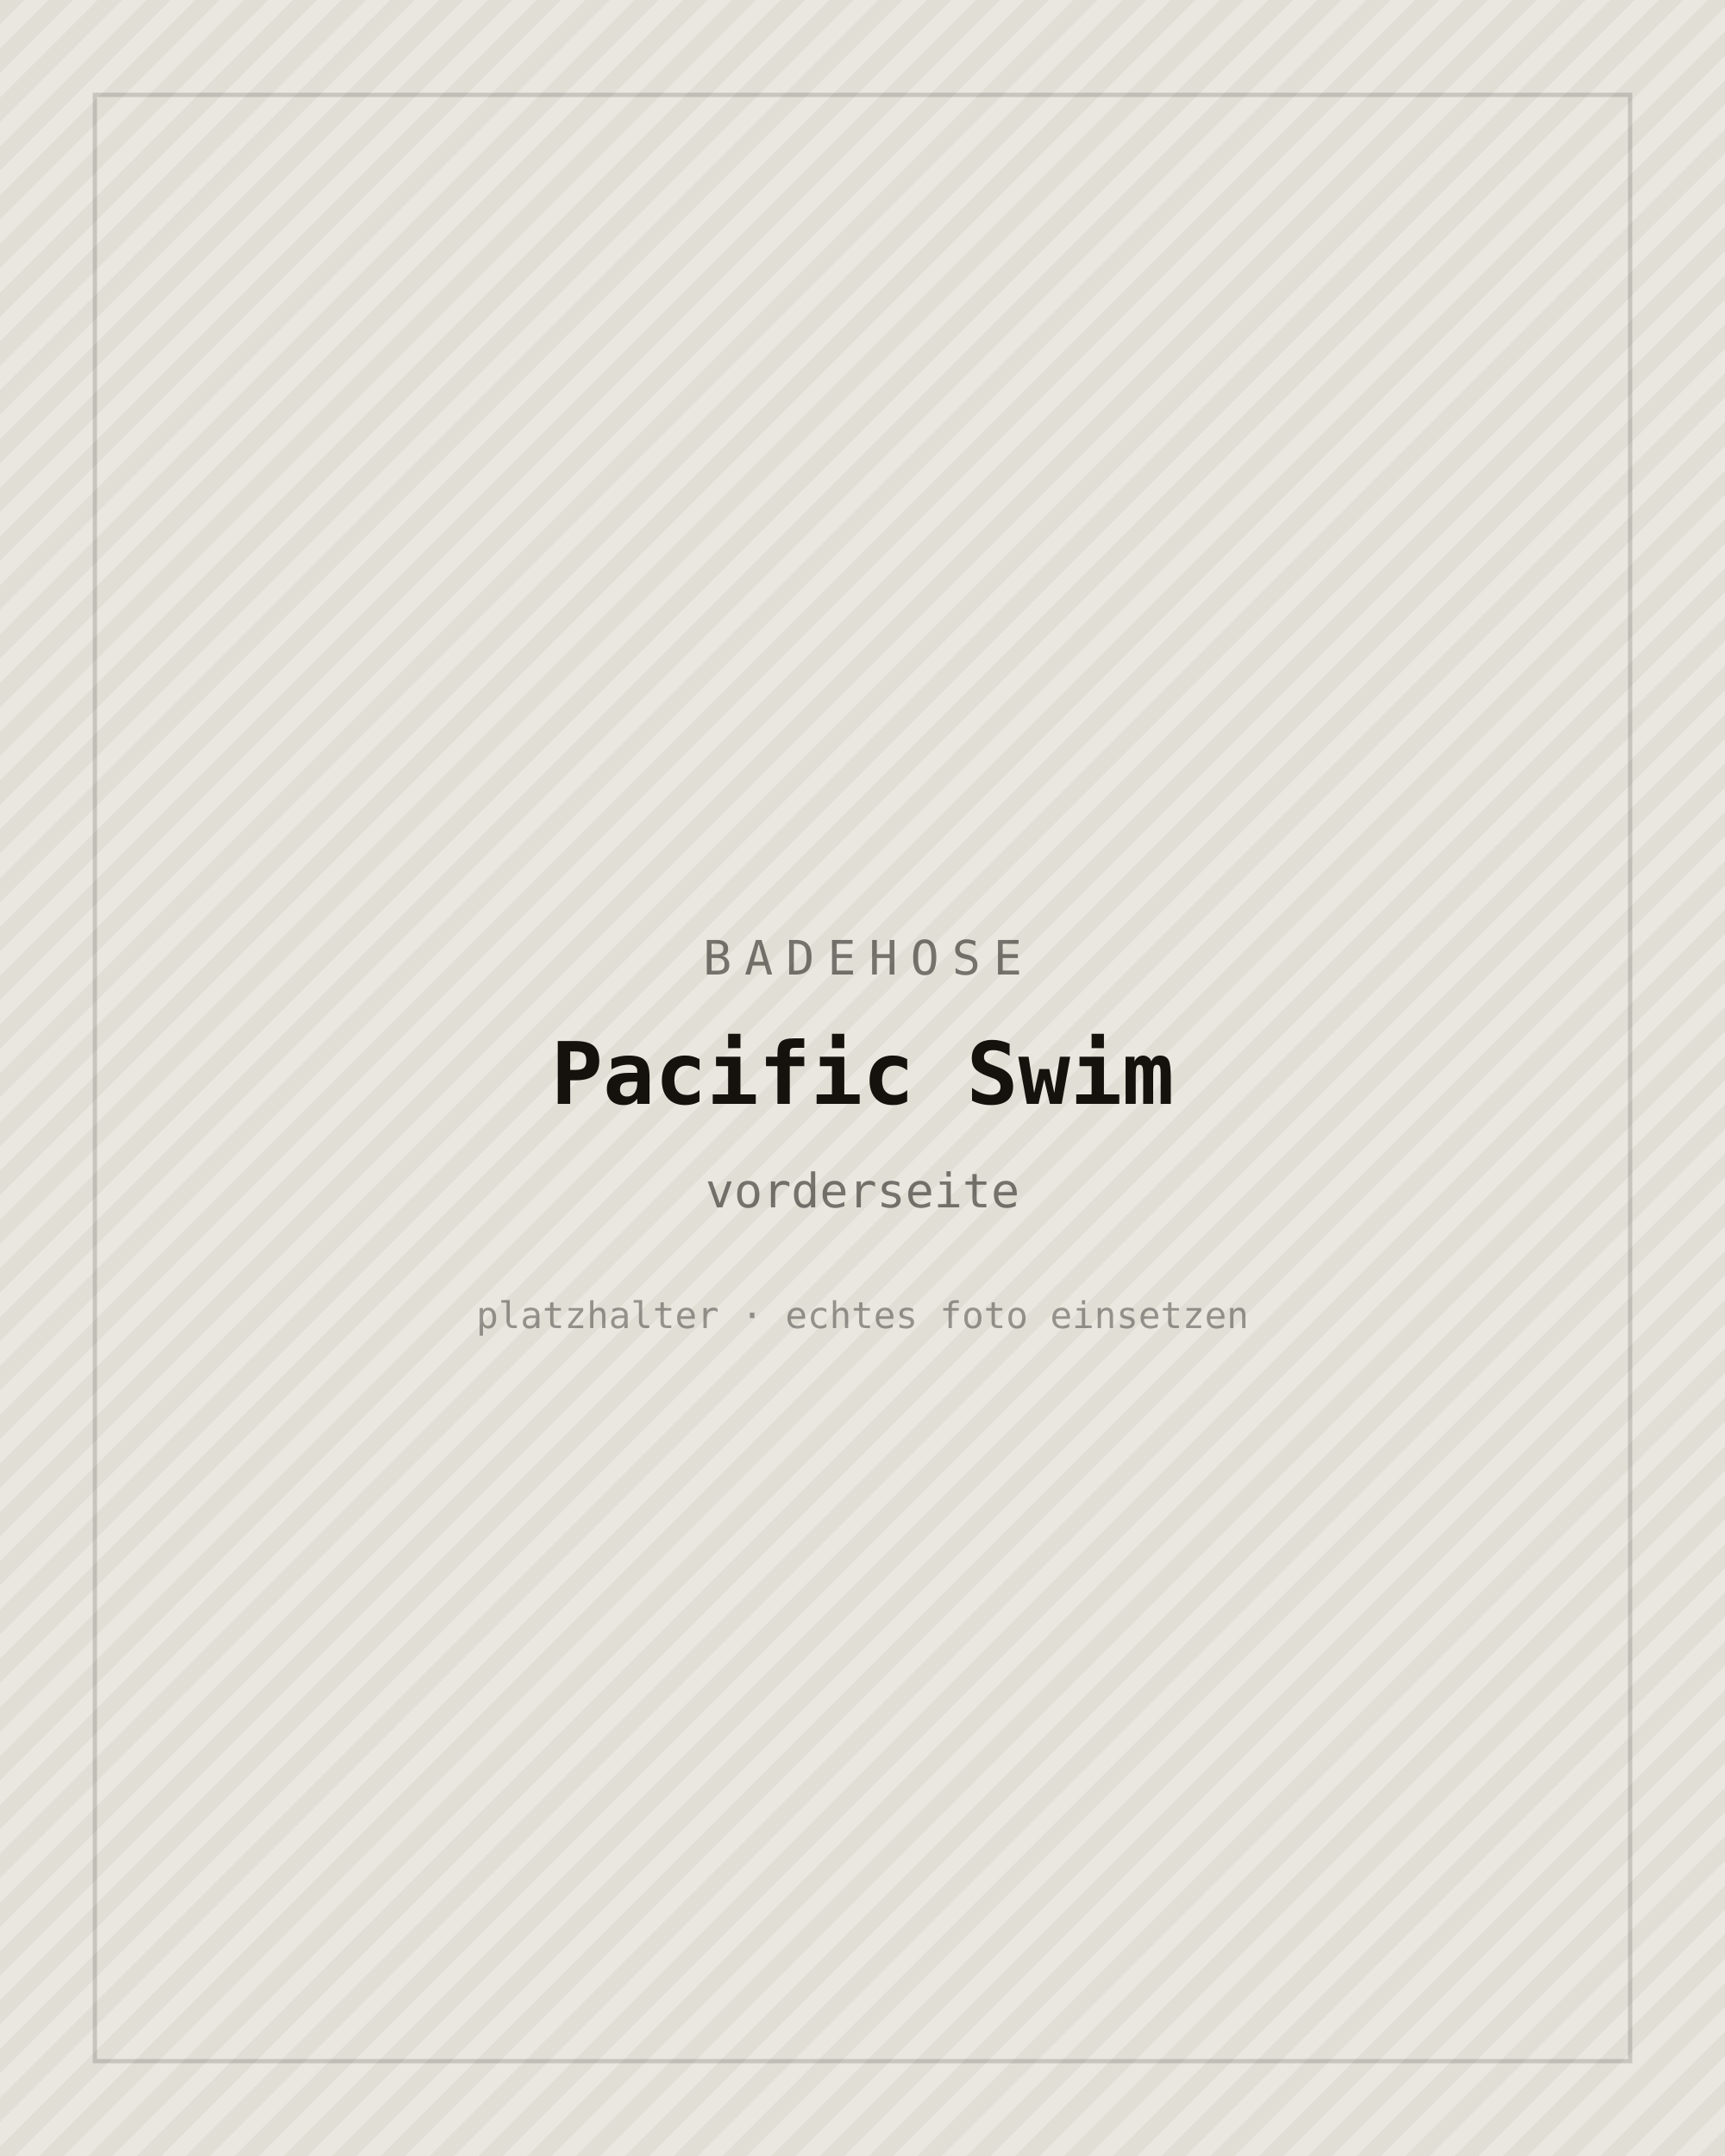
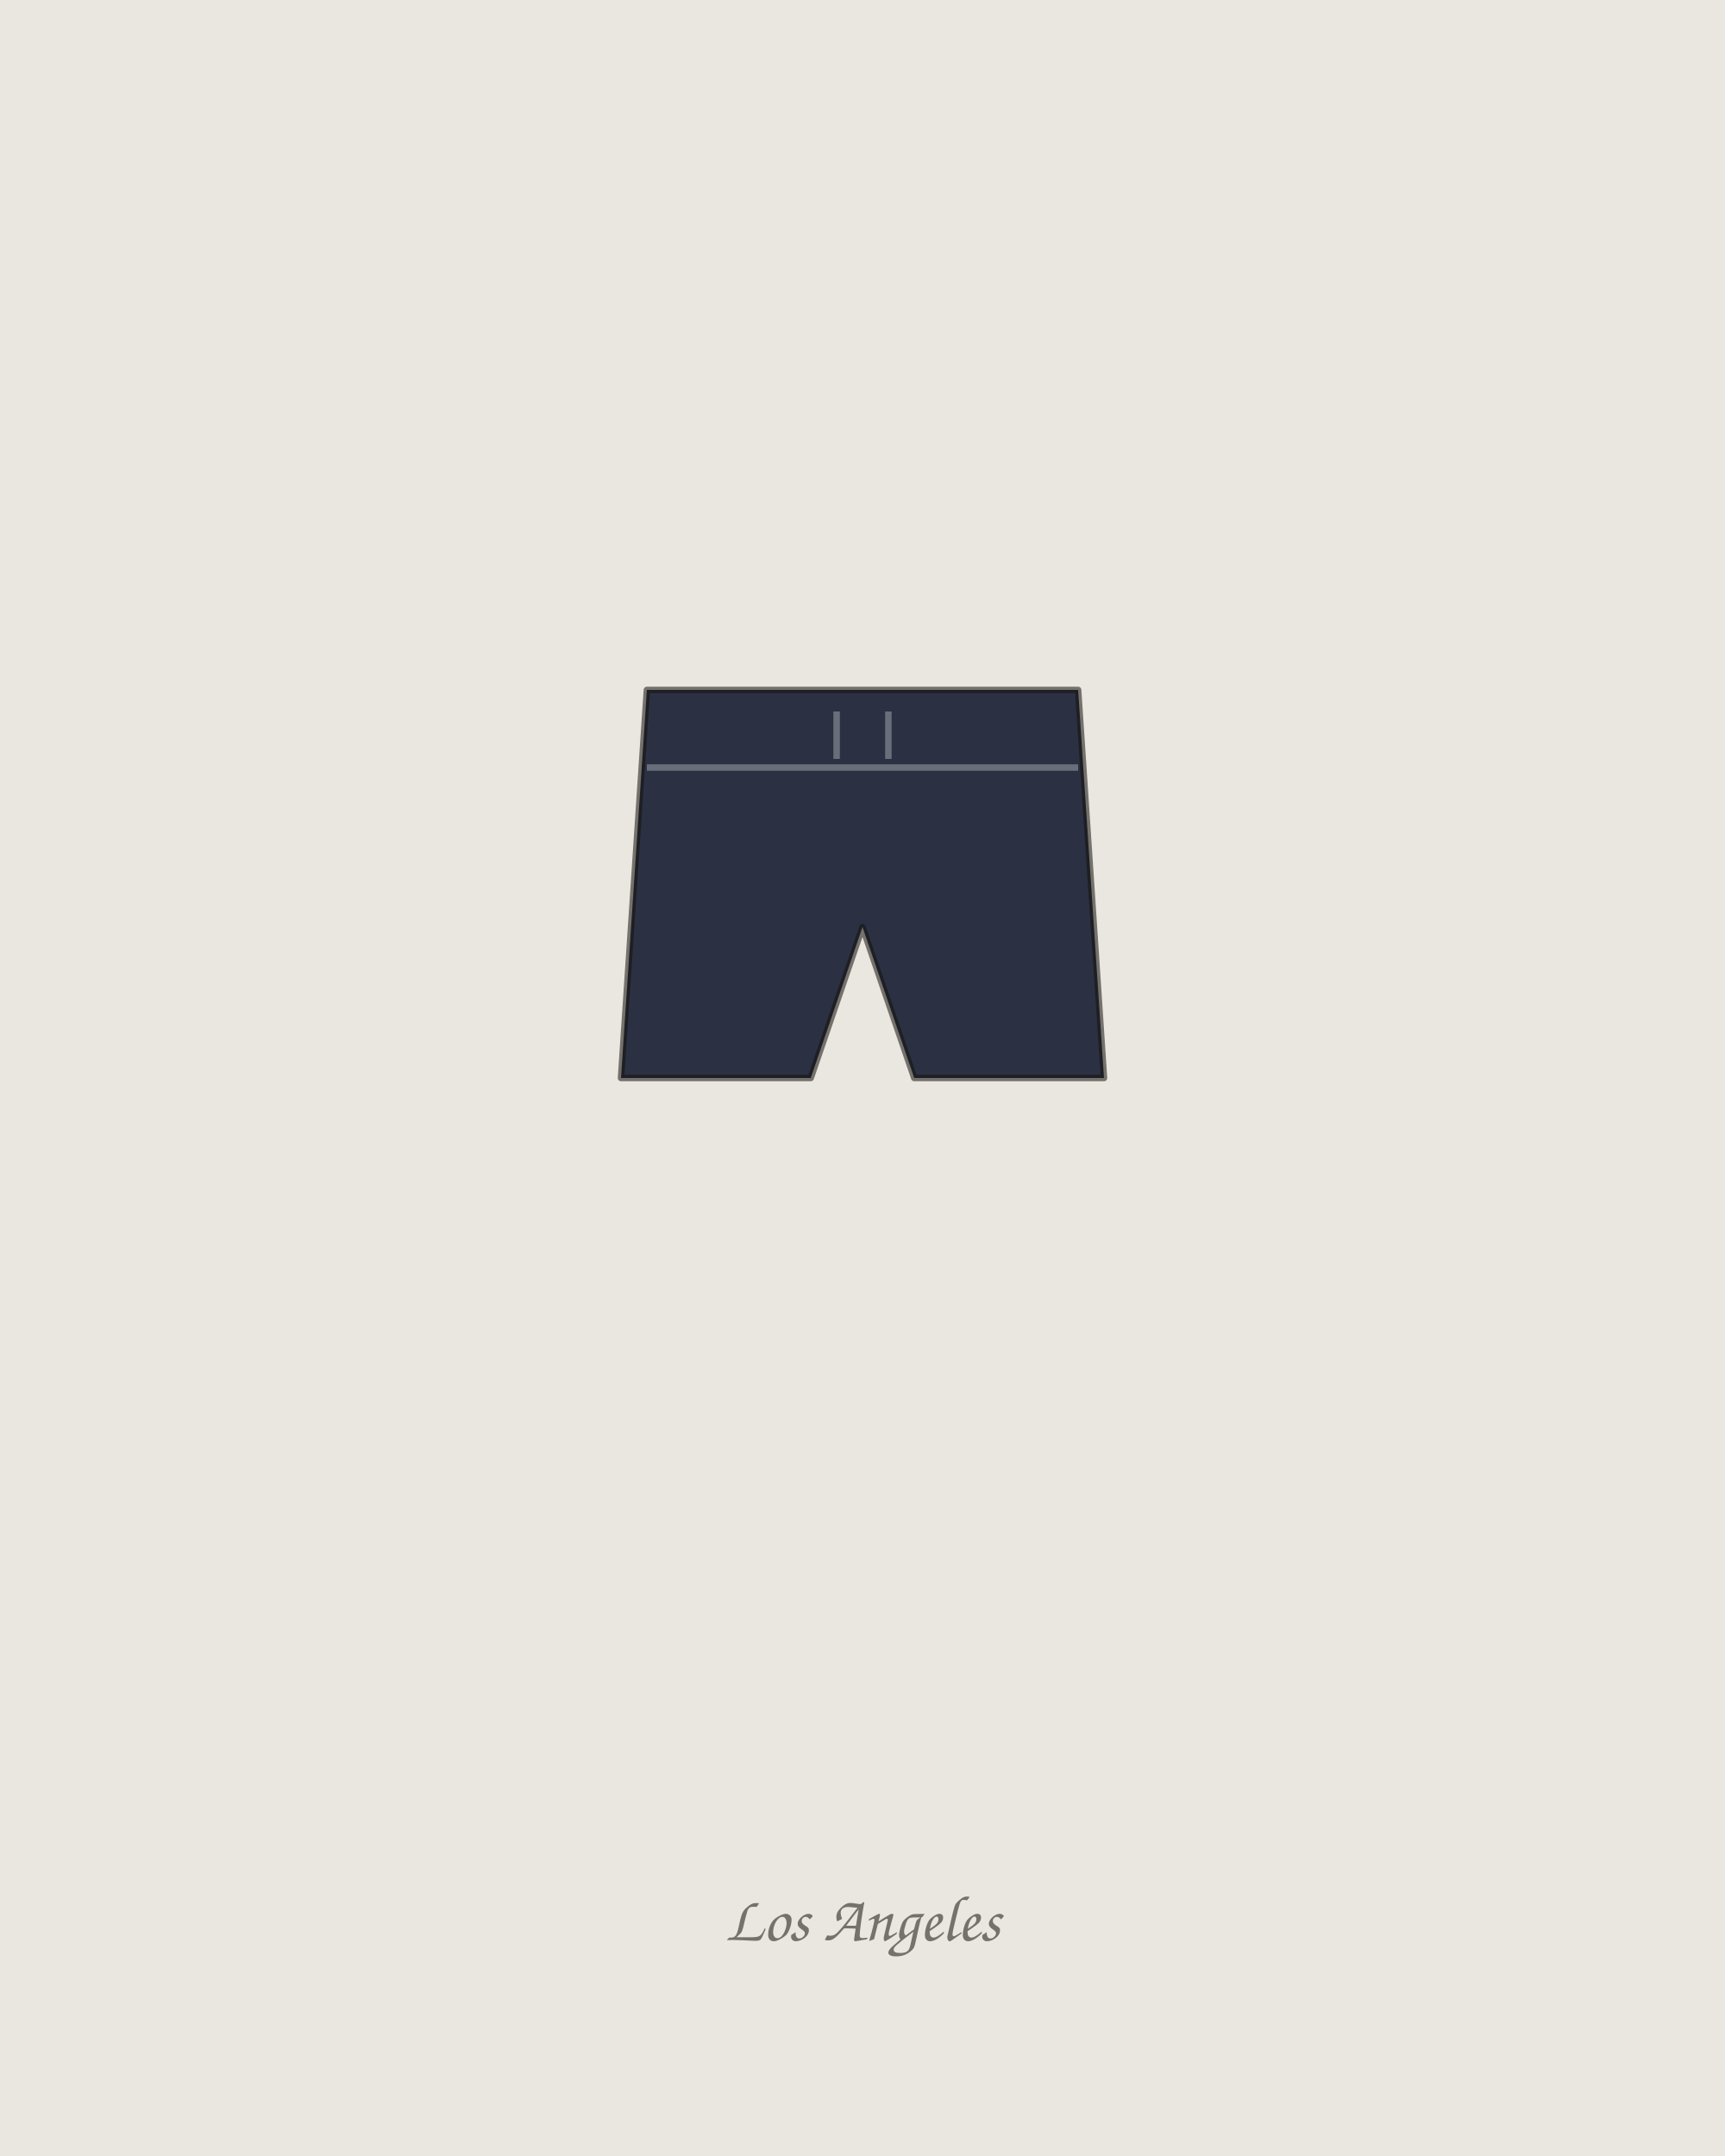
<svg xmlns="http://www.w3.org/2000/svg" viewBox="0 0 800 1000" width="800" height="1000">
-   <defs>
-     <pattern id="s" width="16" height="16" patternUnits="userSpaceOnUse" patternTransform="rotate(45)">
-       <rect width="16" height="16" fill="#eae7e0" />
-       <rect width="8" height="16" fill="#e1ded5" />
-     </pattern>
-   </defs>
-   <rect width="800" height="1000" fill="url(#s)" />
-   <rect x="44" y="44" width="712" height="912" fill="none" stroke="#15120e" stroke-opacity="0.16" stroke-width="2" />
-   <text x="400" y="452" text-anchor="middle" font-family="'Space Mono',monospace" font-size="22" letter-spacing="6" fill="#15120e" opacity="0.55">BADEHOSE</text>
-   <text x="400" y="512" text-anchor="middle" font-family="'Space Mono',monospace" font-weight="700" font-size="40" fill="#15120e">Pacific Swim</text>
-   <text x="400" y="560" text-anchor="middle" font-family="'Space Mono',monospace" font-size="22" fill="#15120e" opacity="0.55">vorderseite</text>
-   <text x="400" y="616" text-anchor="middle" font-family="'Space Mono',monospace" font-size="17" fill="#15120e" opacity="0.4">platzhalter · echtes foto einsetzen</text>
+   <rect width="800" height="1000" fill="#eae7e0" />
+   <path d="M300 320 L500 320 L512 500 L424 500 L400 430 L376 500 L288 500 Z" fill="#2b3142" stroke="rgba(20,18,14,.55)" stroke-width="3" stroke-linejoin="round" />
+   <line x1="300" y1="356" x2="500" y2="356" stroke="rgba(255,255,255,.30)" stroke-width="3" />
+   <path d="M388 330 L388 352 M412 330 L412 352" stroke="rgba(255,255,255,.30)" stroke-width="3" />
+   <text x="400" y="900" text-anchor="middle" font-family="'Permanent Marker',cursive" font-size="30" fill="rgba(20,18,14,.55)">Los Angeles</text>
</svg>
